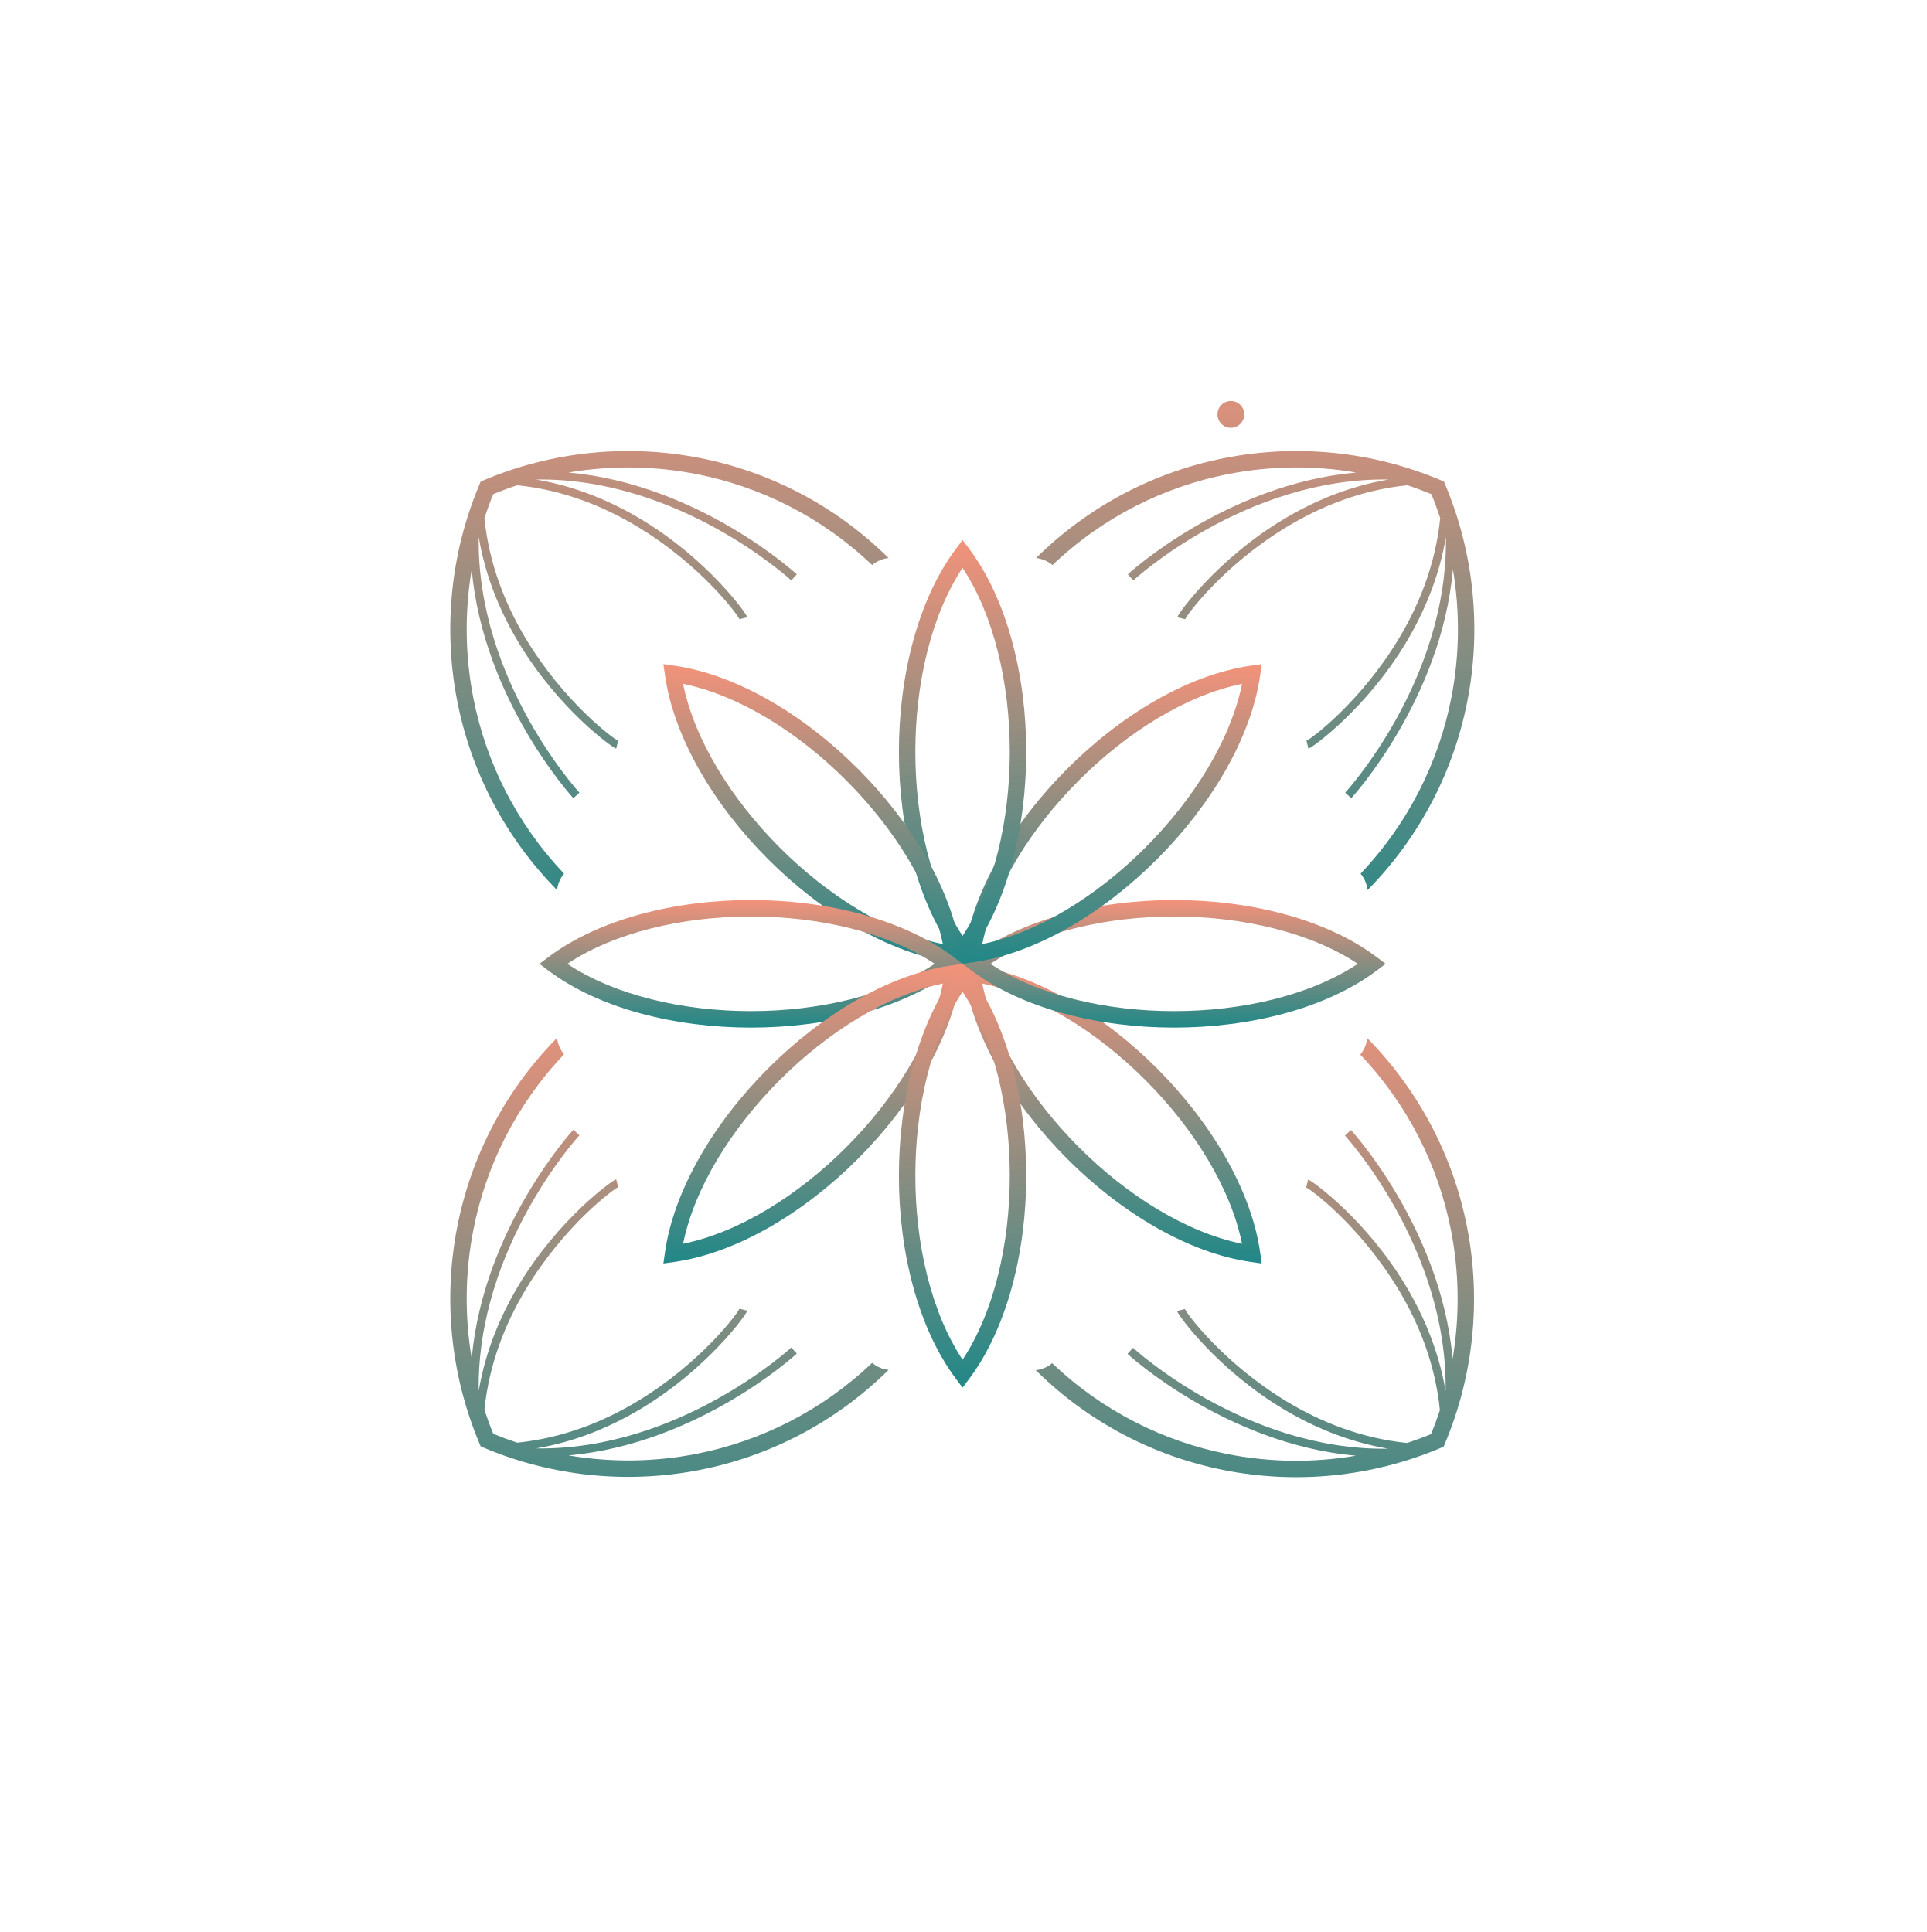
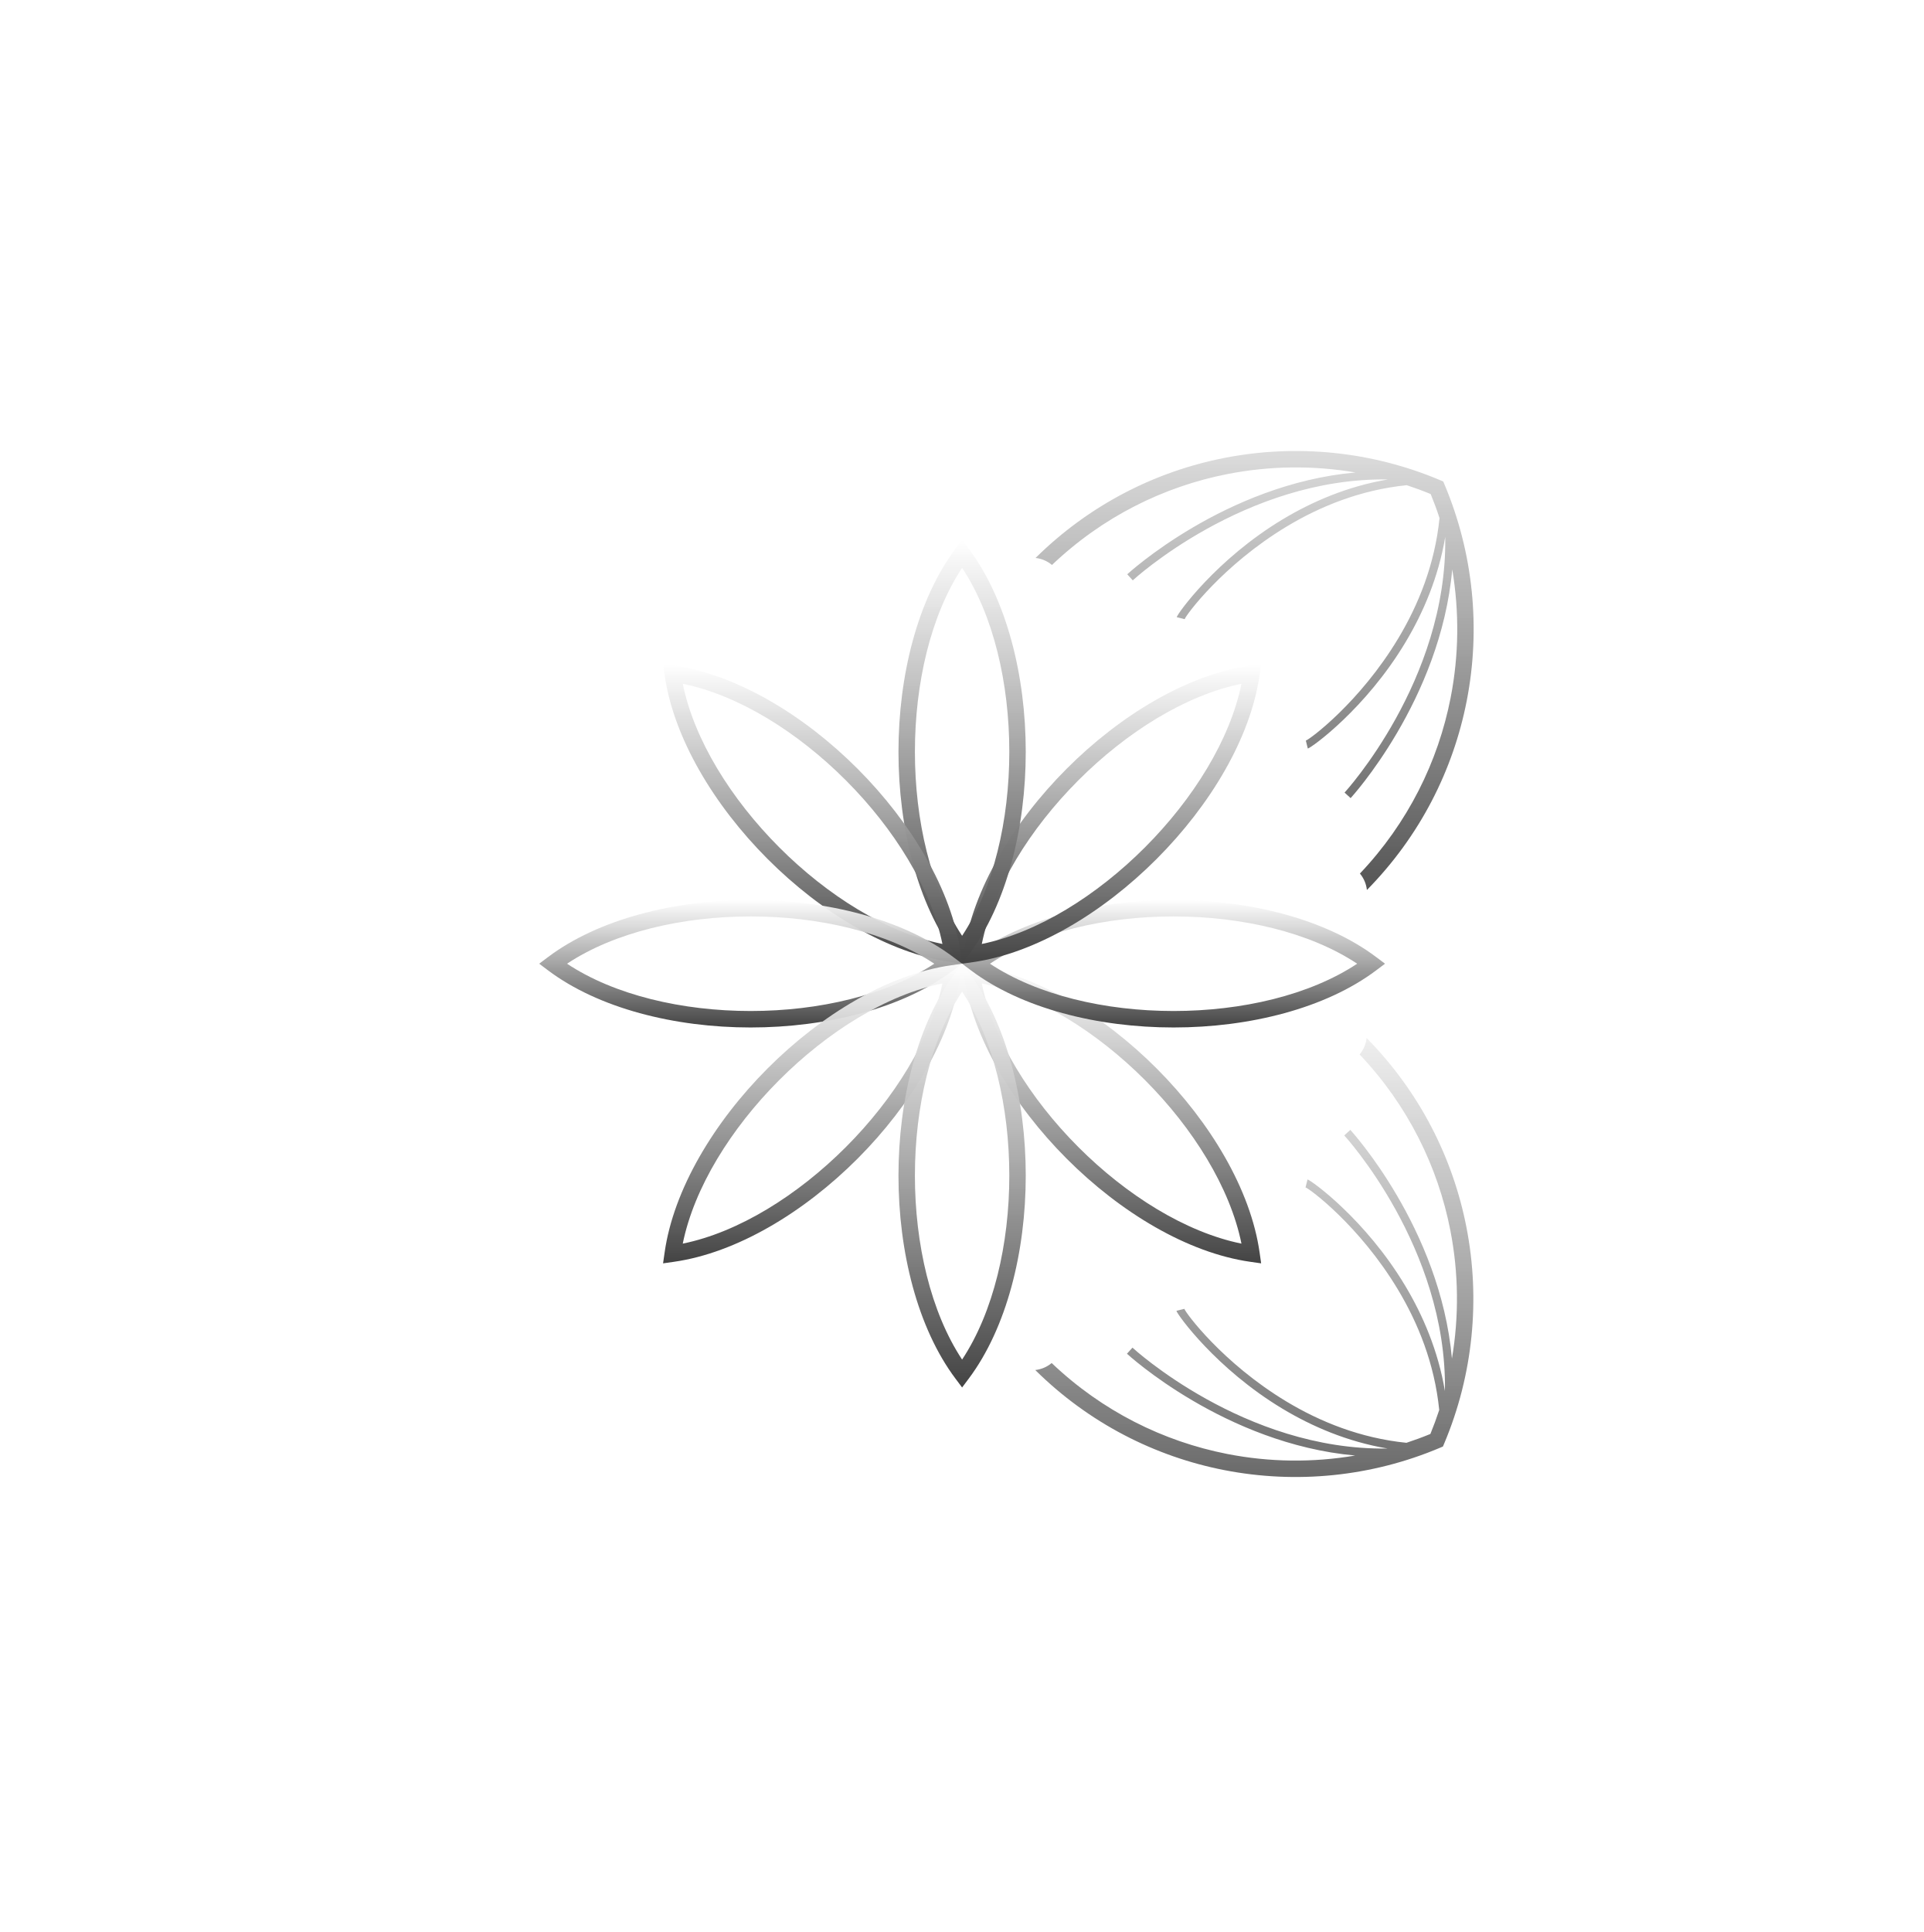
- <svg xmlns="http://www.w3.org/2000/svg" width="334" height="335" viewBox="0 0 334 335" fill="none">
-   <path d="M187.012 198.903C195.368 207.275 205.631 213.691 215.319 215.665C213.349 205.958 206.945 195.676 198.589 187.304C190.234 178.932 179.971 172.516 170.283 170.542C172.253 180.248 178.657 190.531 187.012 198.903ZM216.86 218.819C205.98 217.271 194.308 210.253 184.996 200.923C175.684 191.593 168.68 179.899 167.134 168.997L166.868 167.121L168.741 167.387C179.622 168.935 191.293 175.953 200.606 185.283C209.918 194.613 216.922 206.307 218.467 217.209L218.733 219.086L216.86 218.819Z" fill="url(#paint0_linear_562_86)" />
-   <path d="M203.543 175.323C215.359 175.323 227.144 172.589 235.388 167.121C227.144 161.653 215.359 158.919 203.543 158.919C191.726 158.919 179.941 161.653 171.697 167.121C179.941 172.588 191.726 175.323 203.543 175.323ZM238.704 168.259C229.918 174.873 216.712 178.18 203.543 178.18C190.373 178.18 177.167 174.873 168.381 168.259L166.868 167.121L168.381 165.982C177.167 159.368 190.373 156.061 203.543 156.061C216.712 156.061 229.918 159.368 238.704 165.982L240.216 167.121L238.704 168.259Z" fill="url(#paint1_linear_562_86)" />
-   <path d="M198.589 146.938C206.945 138.566 213.349 128.283 215.319 118.577C205.631 120.55 195.368 126.967 187.012 135.339C178.657 143.71 172.253 153.993 170.283 163.699C179.971 161.726 190.234 155.309 198.589 146.938ZM218.467 117.032C216.922 127.934 209.918 139.628 200.606 148.958C191.293 158.288 179.622 165.306 168.741 166.854L166.868 167.121L167.134 165.244C168.68 154.342 175.683 142.648 184.996 133.318C194.308 123.988 205.98 116.97 216.86 115.422L218.733 115.156L218.467 117.032Z" fill="url(#paint2_linear_562_86)" />
-   <path d="M175.055 130.376C175.055 118.537 172.326 106.728 166.868 98.469C161.411 106.728 158.682 118.537 158.682 130.376C158.682 142.215 161.411 154.023 166.868 162.283C172.326 154.023 175.055 142.215 175.055 130.376ZM168.005 95.146C174.606 103.95 177.906 117.181 177.906 130.376C177.906 143.571 174.606 156.801 168.005 165.605L166.868 167.121L165.732 165.605C159.131 156.801 155.831 143.571 155.831 130.376C155.831 117.181 159.131 103.95 165.732 95.146L166.868 93.631L168.005 95.146Z" fill="url(#paint3_linear_562_86)" />
-   <path d="M146.724 135.339C138.369 126.967 128.106 120.55 118.418 118.577C120.388 128.283 126.792 138.566 135.147 146.938C143.503 155.309 153.766 161.726 163.454 163.699C161.484 153.993 155.08 143.71 146.724 135.339ZM116.877 115.422C127.757 116.97 139.429 123.988 148.741 133.318C158.053 142.648 165.057 154.342 166.603 165.244L166.868 167.121L164.996 166.854C154.115 165.306 142.443 158.288 133.131 148.958C123.819 139.628 116.815 127.934 115.27 117.032L115.004 115.156L116.877 115.422Z" fill="url(#paint4_linear_562_86)" />
-   <path d="M130.194 158.919C118.378 158.919 106.593 161.653 98.349 167.121C106.593 172.588 118.378 175.322 130.194 175.322C142.011 175.322 153.796 172.588 162.04 167.121C153.796 161.653 142.011 158.919 130.194 158.919ZM95.033 165.982C103.819 159.368 117.025 156.061 130.194 156.061C143.364 156.061 156.569 159.368 165.356 165.982L166.868 167.121L165.356 168.259C156.569 174.873 143.364 178.18 130.194 178.18C117.025 178.18 103.819 174.873 95.033 168.259L93.521 167.121L95.033 165.982Z" fill="url(#paint5_linear_562_86)" />
-   <path d="M135.147 187.304C126.792 195.676 120.388 205.958 118.418 215.665C128.106 213.691 138.369 207.275 146.725 198.903C155.08 190.531 161.484 180.248 163.454 170.542C153.766 172.516 143.503 178.932 135.147 187.304ZM115.27 217.209C116.815 206.307 123.819 194.613 133.131 185.283C142.443 175.953 154.115 168.935 164.996 167.387L166.868 167.121L166.603 168.997C165.057 179.899 158.053 191.593 148.741 200.923C139.429 210.253 127.757 217.271 116.877 218.819L115.004 219.086L115.27 217.209Z" fill="url(#paint6_linear_562_86)" />
-   <path d="M158.682 203.865C158.682 215.705 161.411 227.513 166.868 235.772C172.326 227.513 175.055 215.705 175.055 203.865C175.055 192.026 172.326 180.218 166.868 171.959C161.411 180.218 158.682 192.026 158.682 203.865ZM165.732 239.095C159.131 230.291 155.831 217.06 155.831 203.865C155.831 190.671 159.131 177.44 165.732 168.636L166.868 167.121L168.005 168.636C174.606 177.44 177.906 190.671 177.906 203.865C177.906 217.06 174.606 230.291 168.005 239.095L166.868 240.61L165.732 239.095Z" fill="url(#paint7_linear_562_86)" />
-   <path fill-rule="evenodd" clip-rule="evenodd" d="M234.201 195.94C234.25 195.994 249.796 212.923 251.823 235.6C253.071 228.243 252.981 220.704 251.552 213.376C249.385 202.267 244.139 191.637 235.814 182.859C236.508 182.024 236.912 181.029 237.026 180.006C246.227 189.35 251.998 200.816 254.34 212.824C256.78 225.335 255.496 238.428 250.488 250.318L250.263 250.85L249.732 251.075C237.865 256.093 224.797 257.38 212.31 254.935C200.325 252.588 188.882 246.806 179.556 237.587C180.576 237.473 181.57 237.069 182.404 236.373C191.165 244.714 201.774 249.97 212.862 252.141C220.175 253.573 227.7 253.664 235.042 252.413C212.409 250.382 195.513 234.806 195.459 234.757L196.417 233.704C196.473 233.755 215.791 251.561 240.607 251.198L240.629 251.192C233.683 250.011 227.554 247.375 222.399 244.272C210.922 237.364 204.2 227.984 204.037 227.319L205.419 226.975C205.569 227.585 212.007 236.354 223.135 243.052C228.904 246.525 235.917 249.397 243.936 250.205C245.334 249.745 246.719 249.233 248.087 248.67C248.65 247.299 249.16 245.911 249.62 244.511C248.813 236.476 245.946 229.45 242.481 223.67C235.795 212.52 227.043 206.07 226.434 205.92L226.777 204.535C227.44 204.698 236.803 211.433 243.698 222.932C246.795 228.097 249.426 234.237 250.605 241.197L250.611 241.175C250.972 216.312 233.201 196.956 233.15 196.899L234.201 195.94Z" fill="url(#paint8_linear_562_86)" />
-   <path fill-rule="evenodd" clip-rule="evenodd" d="M195.511 99.588C195.565 99.54 212.461 83.964 235.094 81.932C227.752 80.682 220.227 80.772 212.914 82.204C201.826 84.376 191.217 89.631 182.456 97.973C181.622 97.277 180.628 96.872 179.608 96.758C188.934 87.54 200.377 81.757 212.362 79.41C224.849 76.966 237.918 78.252 249.784 83.27L250.316 83.495L250.54 84.028C255.548 95.917 256.832 109.011 254.392 121.522C252.05 133.53 246.279 144.995 237.078 154.339C236.964 153.317 236.56 152.321 235.866 151.486C244.191 142.708 249.437 132.079 251.604 120.969C253.033 113.642 253.123 106.103 251.875 98.746C249.848 121.423 234.302 138.351 234.253 138.405L233.202 137.446C233.253 137.389 251.024 118.034 250.662 93.171L250.656 93.148C249.478 100.108 246.846 106.249 243.749 111.414C236.855 122.913 227.492 129.647 226.829 129.811L226.486 128.426C227.095 128.276 235.847 121.826 242.532 110.676C245.998 104.896 248.864 97.869 249.671 89.835C249.212 88.434 248.702 87.047 248.139 85.675C246.77 85.112 245.386 84.6 243.988 84.14C235.969 84.949 228.956 87.82 223.187 91.293C212.058 97.991 205.621 106.76 205.471 107.37L204.089 107.027C204.252 106.362 210.974 96.981 222.45 90.073C227.606 86.971 233.734 84.334 240.681 83.153L240.658 83.147C215.843 82.785 196.525 100.59 196.468 100.642L195.511 99.588ZM215.698 71.854C215.698 71.26 215.472 70.665 215.019 70.212C214.566 69.758 213.973 69.531 213.379 69.531C212.786 69.531 212.192 69.758 211.74 70.212C211.287 70.665 211.06 71.26 211.06 71.854C211.06 72.449 211.287 73.044 211.74 73.497C212.192 73.951 212.786 74.178 213.379 74.178C213.973 74.178 214.566 73.951 215.019 73.497C215.472 73.044 215.698 72.449 215.698 71.854Z" fill="url(#paint9_linear_562_86)" />
-   <path fill-rule="evenodd" clip-rule="evenodd" d="M99.396 138.405C99.348 138.351 83.802 121.423 81.774 98.746C80.526 106.103 80.617 113.642 82.046 120.969C84.213 132.079 89.458 142.708 97.784 151.486C97.089 152.321 96.685 153.317 96.572 154.339C87.371 144.995 81.6 133.53 79.257 121.522C76.817 109.011 78.102 95.917 83.11 84.028L83.334 83.495L83.866 83.27C95.732 78.253 108.801 76.966 121.288 79.41C133.272 81.757 144.716 87.54 154.042 96.758C153.022 96.872 152.027 97.277 151.194 97.973C142.433 89.631 131.824 84.376 120.736 82.204C113.423 80.772 105.898 80.682 98.555 81.932C121.189 83.964 138.085 99.54 138.138 99.588L137.181 100.642C137.125 100.59 117.806 82.785 92.991 83.147L92.969 83.153C99.915 84.334 106.044 86.971 111.199 90.074C122.676 96.981 129.397 106.362 129.56 107.027L128.178 107.37C128.029 106.76 121.591 97.991 110.462 91.293C104.693 87.821 97.681 84.949 89.662 84.14C88.264 84.6 86.879 85.112 85.51 85.676C84.948 87.047 84.437 88.434 83.978 89.835C84.785 97.87 87.651 104.896 91.117 110.676C97.802 121.826 106.555 128.276 107.163 128.426L106.821 129.811C106.157 129.648 96.794 122.913 89.9 111.414C86.803 106.249 84.172 100.108 82.993 93.148L82.987 93.171C82.626 118.034 100.396 137.389 100.448 137.446L99.396 138.405Z" fill="url(#paint10_linear_562_86)" />
-   <path fill-rule="evenodd" clip-rule="evenodd" d="M138.138 234.706C138.085 234.755 121.189 250.331 98.555 252.362C105.898 253.612 113.423 253.522 120.736 252.09C131.824 249.919 142.433 244.663 151.194 236.321C152.027 237.017 153.022 237.422 154.042 237.535C144.716 246.754 133.272 252.537 121.288 254.883C108.801 257.328 95.732 256.041 83.866 251.024L83.334 250.799L83.11 250.266C78.102 238.377 76.817 225.283 79.257 212.772C81.6 200.764 87.371 189.298 96.572 179.955C96.685 180.977 97.089 181.973 97.784 182.808C89.458 191.586 84.213 202.215 82.046 213.325C80.617 220.652 80.526 228.191 81.774 235.548C83.802 212.871 99.348 195.942 99.396 195.889L100.448 196.848C100.396 196.904 82.625 216.26 82.987 241.123L82.993 241.145C84.172 234.186 86.803 228.045 89.9 222.88C96.794 211.381 106.157 204.646 106.821 204.483L107.163 205.868C106.554 206.018 97.802 212.468 91.117 223.618C87.651 229.398 84.785 236.424 83.978 244.459C84.437 245.86 84.948 247.247 85.51 248.618C86.879 249.182 88.264 249.693 89.662 250.154C97.681 249.345 104.693 246.473 110.462 243.001C121.591 236.303 128.029 227.533 128.178 226.924L129.56 227.267C129.397 227.932 122.676 237.312 111.199 244.22C106.044 247.323 99.915 249.959 92.969 251.14L92.991 251.146C117.806 251.509 137.125 233.703 137.181 233.652L138.138 234.706Z" fill="url(#paint11_linear_562_86)" />
+ <svg xmlns="http://www.w3.org/2000/svg" width="240" height="241" viewBox="0 0 240 241" fill="none">
+   <path d="M134.521 143.074C140.532 149.096 147.914 153.712 154.883 155.131C153.466 148.149 148.859 140.753 142.849 134.731C136.838 128.709 129.456 124.094 122.487 122.674C123.905 129.656 128.511 137.052 134.521 143.074ZM155.992 157.4C148.165 156.287 139.769 151.239 133.071 144.528C126.372 137.816 121.335 129.405 120.223 121.563L120.031 120.213L121.379 120.405C129.205 121.518 137.601 126.566 144.299 133.277C150.998 139.989 156.036 148.401 157.147 156.242L157.339 157.592L155.992 157.4Z" fill="url(#paint0_linear_590_94)" />
+   <path d="M146.412 126.113C154.912 126.113 163.389 124.146 169.319 120.213C163.389 116.28 154.912 114.313 146.412 114.313C137.912 114.313 129.435 116.28 123.505 120.213C129.435 124.146 137.912 126.113 146.412 126.113ZM171.704 121.032C165.384 125.789 155.885 128.168 146.412 128.168C136.939 128.168 127.44 125.789 121.12 121.032L120.031 120.213L121.12 119.394C127.44 114.636 136.939 112.258 146.412 112.258C155.885 112.258 165.384 114.636 171.704 119.394L172.792 120.213L171.704 121.032Z" fill="url(#paint1_linear_590_94)" />
+   <path d="M142.849 105.695C148.859 99.673 153.466 92.276 154.883 85.294C147.914 86.714 140.532 91.329 134.521 97.351C128.511 103.373 123.905 110.77 122.488 117.752C129.456 116.332 136.838 111.717 142.849 105.695ZM157.147 84.183C156.036 92.025 150.998 100.437 144.299 107.148C137.601 113.859 129.205 118.907 121.379 120.021L120.031 120.213L120.223 118.863C121.334 111.021 126.372 102.609 133.071 95.898C139.769 89.187 148.165 84.139 155.991 83.025L157.339 82.833L157.147 84.183Z" fill="url(#paint2_linear_590_94)" />
+   <path d="M125.92 93.782C125.92 85.265 123.957 76.772 120.031 70.831C116.106 76.772 114.143 85.265 114.143 93.782C114.143 102.298 116.106 110.792 120.031 116.733C123.957 110.792 125.92 102.298 125.92 93.782ZM120.849 68.44C125.597 74.773 127.971 84.29 127.971 93.781C127.971 103.273 125.597 112.79 120.849 119.123L120.031 120.213L119.214 119.123C114.466 112.79 112.092 103.273 112.092 93.781C112.092 84.29 114.466 74.773 119.214 68.44L120.031 67.35L120.849 68.44Z" fill="url(#paint3_linear_590_94)" />
+   <path d="M105.541 97.351C99.531 91.329 92.149 86.714 85.18 85.294C86.597 92.276 91.204 99.673 97.214 105.695C103.224 111.717 110.607 116.332 117.575 117.752C116.158 110.77 111.552 103.373 105.541 97.351ZM84.071 83.025C91.898 84.139 100.294 89.187 106.992 95.898C113.69 102.609 118.728 111.021 119.84 118.863L120.031 120.213L118.684 120.021C110.858 118.907 102.462 113.859 95.764 107.148C89.065 100.437 84.027 92.025 82.916 84.183L82.724 82.833L84.071 83.025Z" fill="url(#paint4_linear_590_94)" />
+   <path d="M93.651 114.313C85.151 114.313 76.674 116.28 70.744 120.213C76.674 124.146 85.151 126.113 93.651 126.113C102.151 126.113 110.628 124.146 116.558 120.213C110.628 116.28 102.151 114.313 93.651 114.313ZM68.359 119.394C74.679 114.636 84.178 112.258 93.651 112.258C103.124 112.258 112.623 114.636 118.943 119.394L120.031 120.213L118.943 121.032C112.623 125.789 103.124 128.168 93.651 128.168C84.178 128.168 74.679 125.789 68.359 121.032L67.271 120.213L68.359 119.394Z" fill="url(#paint5_linear_590_94)" />
+   <path d="M97.214 134.731C91.204 140.753 86.597 148.149 85.18 155.131C92.149 153.712 99.531 149.096 105.542 143.074C111.552 137.052 116.158 129.656 117.575 122.674C110.607 124.094 103.224 128.709 97.214 134.731ZM82.916 156.242C84.027 148.401 89.065 139.989 95.764 133.277C102.462 126.566 110.857 121.518 118.684 120.405L120.031 120.213L119.84 121.563C118.728 129.405 113.69 137.816 106.992 144.528C100.294 151.239 91.898 156.287 84.071 157.4L82.724 157.592L82.916 156.242Z" fill="url(#paint6_linear_590_94)" />
+   <path d="M114.143 146.644C114.143 155.16 116.106 163.654 120.031 169.595C123.957 163.654 125.92 155.16 125.92 146.644C125.92 138.128 123.957 129.634 120.031 123.693C116.106 129.634 114.143 138.128 114.143 146.644ZM119.214 171.985C114.466 165.653 112.092 156.135 112.092 146.644C112.092 137.153 114.466 127.635 119.214 121.303L120.031 120.213L120.849 121.303C125.597 127.635 127.971 137.153 127.971 146.644C127.971 156.135 125.597 165.653 120.849 171.985L120.031 173.075L119.214 171.985Z" fill="url(#paint7_linear_590_94)" />
+   <path fill-rule="evenodd" clip-rule="evenodd" d="M168.465 140.943C168.5 140.982 179.682 153.159 181.141 169.471C182.039 164.179 181.974 158.756 180.945 153.485C179.387 145.494 175.614 137.848 169.625 131.534C170.125 130.933 170.415 130.217 170.497 129.482C177.115 136.203 181.267 144.45 182.951 153.088C184.707 162.087 183.783 171.506 180.18 180.058L180.019 180.441L179.636 180.603C171.101 184.212 161.7 185.138 152.718 183.379C144.097 181.691 135.866 177.532 129.158 170.9C129.892 170.819 130.607 170.528 131.206 170.027C137.508 176.027 145.139 179.808 153.115 181.37C158.376 182.4 163.788 182.465 169.07 181.565C152.789 180.104 140.636 168.9 140.597 168.865L141.286 168.107C141.327 168.144 155.222 180.952 173.073 180.691L173.089 180.687C168.092 179.838 163.683 177.941 159.975 175.709C151.72 170.74 146.885 163.993 146.768 163.514L147.762 163.267C147.869 163.706 152.5 170.014 160.505 174.832C164.655 177.33 169.699 179.395 175.467 179.977C176.473 179.646 177.469 179.278 178.454 178.873C178.858 177.886 179.225 176.888 179.556 175.881C178.975 170.102 176.913 165.047 174.421 160.89C169.612 152.869 163.316 148.23 162.878 148.122L163.125 147.126C163.602 147.243 170.337 152.087 175.296 160.359C177.524 164.074 179.417 168.491 180.264 173.497L180.269 173.481C180.529 155.597 167.746 141.674 167.709 141.633L168.465 140.943Z" fill="url(#paint8_linear_590_94)" />
+   <path fill-rule="evenodd" clip-rule="evenodd" d="M140.635 71.635C140.673 71.601 152.827 60.397 169.107 58.935C163.826 58.036 158.413 58.101 153.152 59.131C145.177 60.693 137.546 64.473 131.244 70.474C130.644 69.973 129.929 69.682 129.195 69.6C135.903 62.969 144.135 58.809 152.756 57.121C161.738 55.363 171.138 56.288 179.674 59.898L180.056 60.059L180.218 60.443C183.82 68.995 184.744 78.413 182.989 87.413C181.304 96.05 177.153 104.298 170.534 111.019C170.453 110.284 170.162 109.567 169.662 108.966C175.651 102.652 179.424 95.006 180.983 87.015C182.011 81.745 182.076 76.322 181.178 71.029C179.72 87.341 168.537 99.519 168.503 99.557L167.746 98.868C167.783 98.827 180.566 84.904 180.306 67.019L180.302 67.003C179.454 72.01 177.561 76.427 175.333 80.142C170.374 88.413 163.639 93.258 163.162 93.375L162.915 92.379C163.353 92.271 169.649 87.631 174.458 79.611C176.951 75.453 179.012 70.399 179.593 64.62C179.263 63.612 178.895 62.614 178.491 61.628C177.506 61.222 176.51 60.855 175.505 60.523C169.736 61.105 164.692 63.171 160.542 65.669C152.537 70.487 147.907 76.794 147.799 77.233L146.805 76.986C146.922 76.508 151.757 69.76 160.012 64.791C163.721 62.56 168.129 60.663 173.126 59.813L173.11 59.809C155.259 59.549 141.364 72.356 141.323 72.393L140.635 71.635Z" fill="url(#paint9_linear_590_94)" />
  <defs>
-     <linearGradient id="paint0_linear_562_86" x1="192.801" y1="167.121" x2="192.801" y2="219.086" gradientUnits="userSpaceOnUse">
-       <stop stop-color="#F3927A" />
-       <stop offset="0.996" stop-color="#218887" />
+     <linearGradient id="paint0_linear_590_94" x1="138.685" y1="120.213" x2="138.685" y2="157.592" gradientUnits="userSpaceOnUse">
+       <stop stop-color="white" stop-opacity="0.937" />
+       <stop offset="0.996" stop-color="#444444" />
    </linearGradient>
-     <linearGradient id="paint1_linear_562_86" x1="203.542" y1="156.061" x2="203.542" y2="178.18" gradientUnits="userSpaceOnUse">
-       <stop stop-color="#F3927A" />
-       <stop offset="0.996" stop-color="#218887" />
+     <linearGradient id="paint1_linear_590_94" x1="146.412" y1="112.258" x2="146.412" y2="128.168" gradientUnits="userSpaceOnUse">
+       <stop stop-color="white" stop-opacity="0.937" />
+       <stop offset="0.996" stop-color="#444444" />
    </linearGradient>
-     <linearGradient id="paint2_linear_562_86" x1="192.801" y1="115.156" x2="192.801" y2="167.121" gradientUnits="userSpaceOnUse">
-       <stop stop-color="#F3927A" />
-       <stop offset="0.996" stop-color="#218887" />
+     <linearGradient id="paint2_linear_590_94" x1="138.685" y1="82.833" x2="138.685" y2="120.213" gradientUnits="userSpaceOnUse">
+       <stop stop-color="white" stop-opacity="0.937" />
+       <stop offset="0.996" stop-color="#444444" />
    </linearGradient>
-     <linearGradient id="paint3_linear_562_86" x1="166.868" y1="93.631" x2="166.868" y2="167.121" gradientUnits="userSpaceOnUse">
-       <stop stop-color="#F3927A" />
-       <stop offset="0.996" stop-color="#218887" />
+     <linearGradient id="paint3_linear_590_94" x1="120.031" y1="67.35" x2="120.031" y2="120.213" gradientUnits="userSpaceOnUse">
+       <stop stop-color="white" stop-opacity="0.937" />
+       <stop offset="0.996" stop-color="#444444" />
    </linearGradient>
-     <linearGradient id="paint4_linear_562_86" x1="140.936" y1="115.156" x2="140.936" y2="167.121" gradientUnits="userSpaceOnUse">
-       <stop stop-color="#F3927A" />
-       <stop offset="0.996" stop-color="#218887" />
+     <linearGradient id="paint4_linear_590_94" x1="101.378" y1="82.833" x2="101.378" y2="120.213" gradientUnits="userSpaceOnUse">
+       <stop stop-color="white" stop-opacity="0.937" />
+       <stop offset="0.996" stop-color="#444444" />
    </linearGradient>
-     <linearGradient id="paint5_linear_562_86" x1="130.195" y1="156.061" x2="130.195" y2="178.18" gradientUnits="userSpaceOnUse">
-       <stop stop-color="#F3927A" />
-       <stop offset="0.996" stop-color="#218887" />
+     <linearGradient id="paint5_linear_590_94" x1="93.651" y1="112.258" x2="93.651" y2="128.168" gradientUnits="userSpaceOnUse">
+       <stop stop-color="white" stop-opacity="0.937" />
+       <stop offset="0.996" stop-color="#444444" />
    </linearGradient>
-     <linearGradient id="paint6_linear_562_86" x1="140.936" y1="167.121" x2="140.936" y2="219.086" gradientUnits="userSpaceOnUse">
-       <stop stop-color="#F3927A" />
-       <stop offset="0.996" stop-color="#218887" />
+     <linearGradient id="paint6_linear_590_94" x1="101.378" y1="120.213" x2="101.378" y2="157.592" gradientUnits="userSpaceOnUse">
+       <stop stop-color="white" stop-opacity="0.937" />
+       <stop offset="0.996" stop-color="#444444" />
    </linearGradient>
-     <linearGradient id="paint7_linear_562_86" x1="166.868" y1="167.121" x2="166.868" y2="240.61" gradientUnits="userSpaceOnUse">
-       <stop stop-color="#F3927A" />
-       <stop offset="0.996" stop-color="#218887" />
+     <linearGradient id="paint7_linear_590_94" x1="120.031" y1="120.213" x2="120.031" y2="173.075" gradientUnits="userSpaceOnUse">
+       <stop stop-color="white" stop-opacity="0.937" />
+       <stop offset="0.996" stop-color="#444444" />
    </linearGradient>
-     <linearGradient id="paint8_linear_562_86" x1="223.336" y1="170.477" x2="223.336" y2="277.264" gradientUnits="userSpaceOnUse">
-       <stop stop-color="#F3927A" />
-       <stop offset="0.996" stop-color="#218887" />
+     <linearGradient id="paint8_linear_590_94" x1="160.649" y1="122.627" x2="160.649" y2="199.441" gradientUnits="userSpaceOnUse">
+       <stop stop-color="white" stop-opacity="0.937" />
+       <stop offset="0.996" stop-color="#444444" />
    </linearGradient>
-     <linearGradient id="paint9_linear_562_86" x1="223.388" y1="57.081" x2="223.388" y2="163.868" gradientUnits="userSpaceOnUse">
-       <stop stop-color="#F3927A" />
-       <stop offset="0.996" stop-color="#218887" />
-     </linearGradient>
-     <linearGradient id="paint10_linear_562_86" x1="110.262" y1="57.081" x2="110.262" y2="163.868" gradientUnits="userSpaceOnUse">
-       <stop stop-color="#F3927A" />
-       <stop offset="0.996" stop-color="#218887" />
-     </linearGradient>
-     <linearGradient id="paint11_linear_562_86" x1="110.262" y1="170.426" x2="110.262" y2="277.213" gradientUnits="userSpaceOnUse">
-       <stop stop-color="#F3927A" />
-       <stop offset="0.996" stop-color="#218887" />
-     </linearGradient>
-     <linearGradient id="paint12_linear_562_86" x1="275.524" y1="145.613" x2="275.524" y2="188.681" gradientUnits="userSpaceOnUse">
-       <stop stop-color="#F3927A" />
-       <stop offset="0.996" stop-color="#218887" />
-     </linearGradient>
-     <linearGradient id="paint13_linear_562_86" x1="166.825" y1="20.661" x2="166.825" y2="95.817" gradientUnits="userSpaceOnUse">
-       <stop stop-color="#F3927A" />
-       <stop offset="0.996" stop-color="#218887" />
-     </linearGradient>
-     <linearGradient id="paint14_linear_562_86" x1="58.126" y1="145.614" x2="58.126" y2="188.681" gradientUnits="userSpaceOnUse">
-       <stop stop-color="#F3927A" />
-       <stop offset="0.996" stop-color="#218887" />
-     </linearGradient>
-     <linearGradient id="paint15_linear_562_86" x1="166.825" y1="238.478" x2="166.825" y2="313.634" gradientUnits="userSpaceOnUse">
-       <stop stop-color="#F3927A" />
-       <stop offset="0.996" stop-color="#218887" />
-     </linearGradient>
-     <linearGradient id="paint16_linear_562_86" x1="304.34" y1="94.485" x2="304.34" y2="239.809" gradientUnits="userSpaceOnUse">
-       <stop stop-color="#F3927A" />
-       <stop offset="0.996" stop-color="#218887" />
-     </linearGradient>
-     <linearGradient id="paint17_linear_562_86" x1="166.825" y1="0" x2="166.825" y2="58.733" gradientUnits="userSpaceOnUse">
-       <stop stop-color="#F3927A" />
-       <stop offset="0.996" stop-color="#218887" />
-     </linearGradient>
-     <linearGradient id="paint18_linear_562_86" x1="29.31" y1="94.485" x2="29.31" y2="239.809" gradientUnits="userSpaceOnUse">
-       <stop stop-color="#F3927A" />
-       <stop offset="0.996" stop-color="#218887" />
-     </linearGradient>
-     <linearGradient id="paint19_linear_562_86" x1="166.825" y1="275.561" x2="166.825" y2="334.294" gradientUnits="userSpaceOnUse">
-       <stop stop-color="#F3927A" />
-       <stop offset="0.996" stop-color="#218887" />
+     <linearGradient id="paint9_linear_590_94" x1="160.687" y1="41.06" x2="160.687" y2="117.873" gradientUnits="userSpaceOnUse">
+       <stop stop-color="white" stop-opacity="0.937" />
+       <stop offset="0.996" stop-color="#444444" />
    </linearGradient>
  </defs>
</svg>
